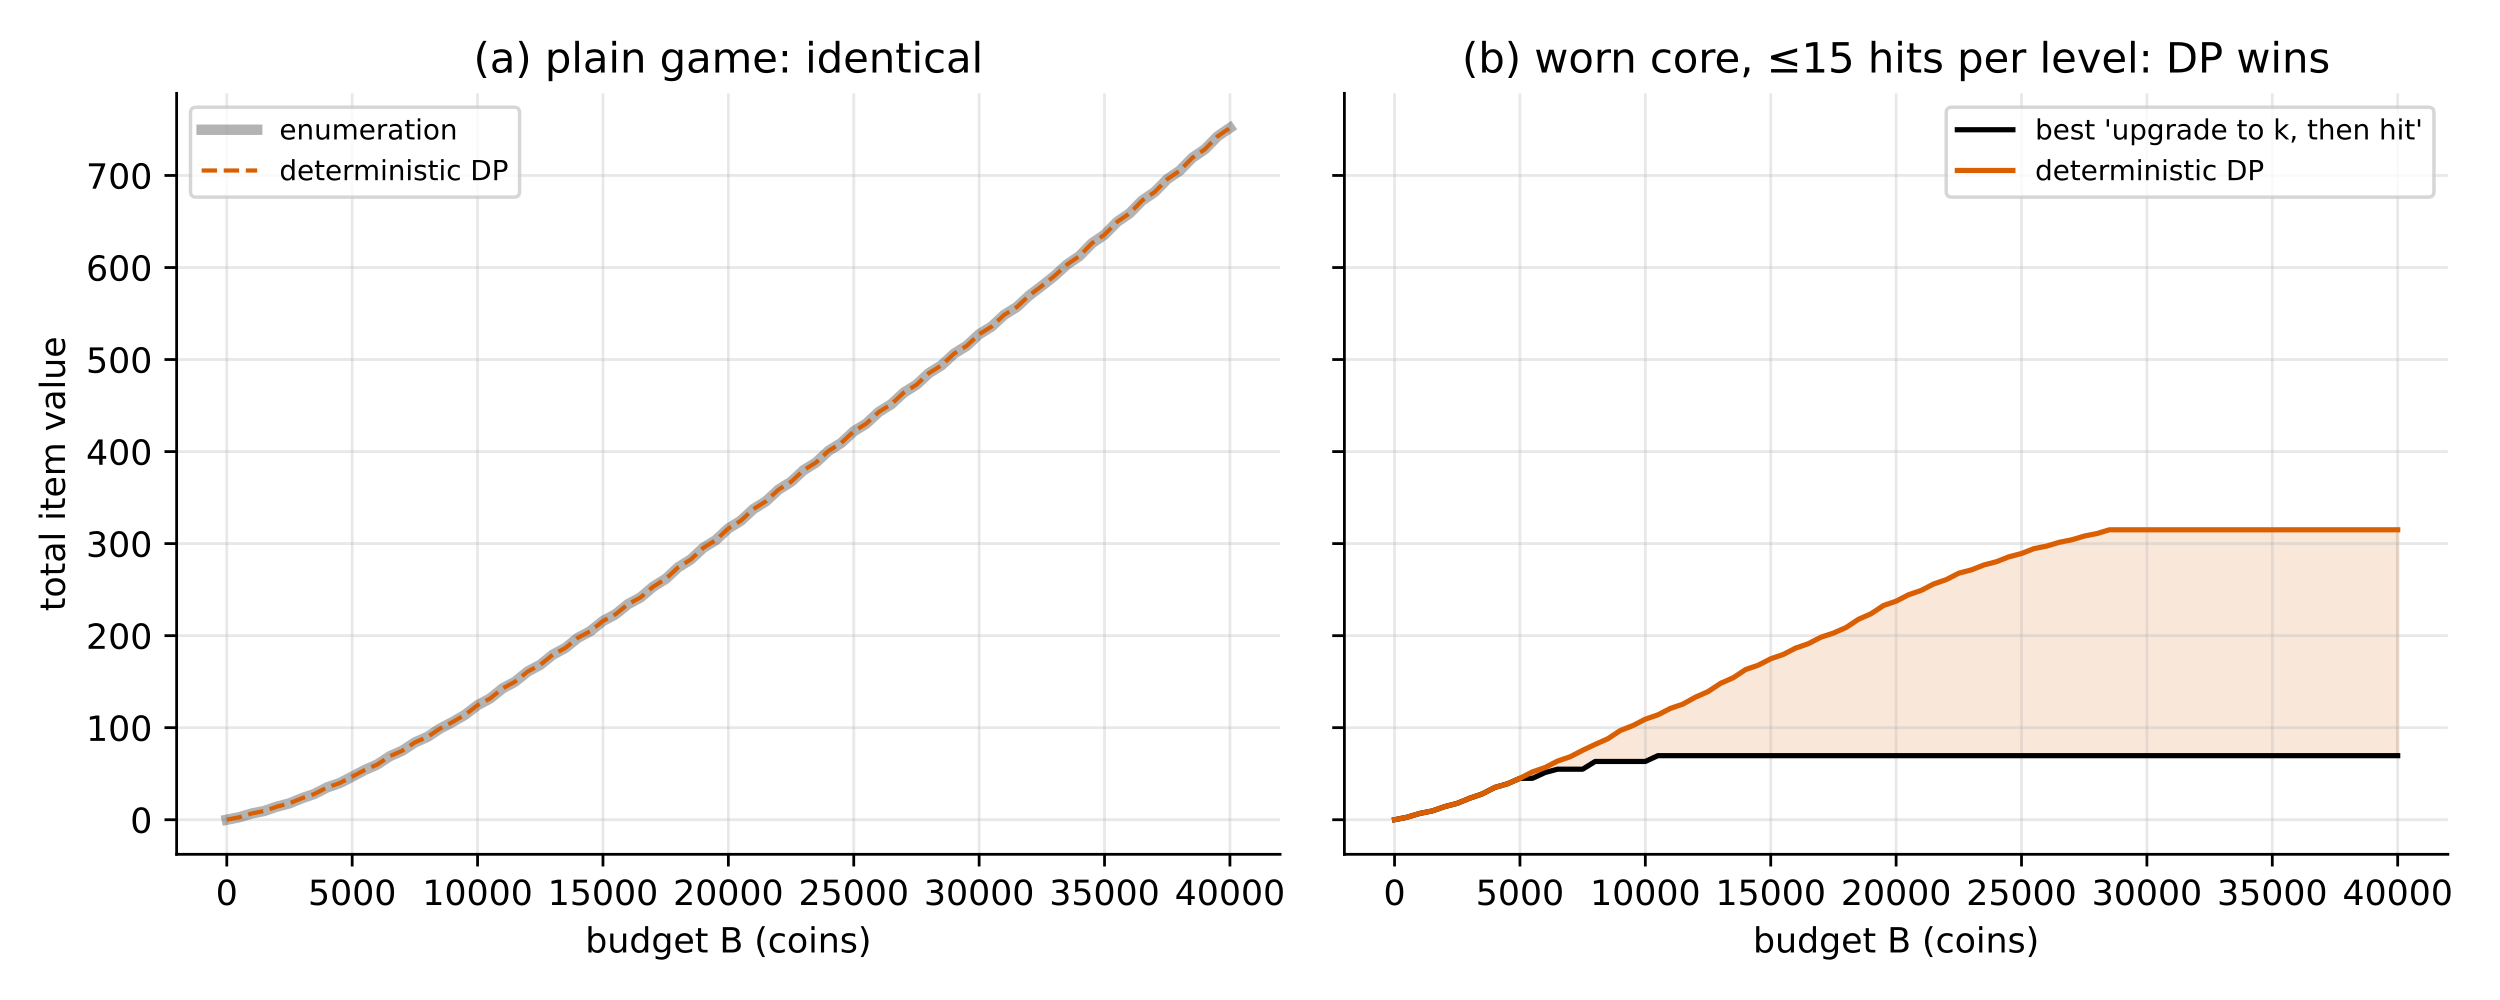
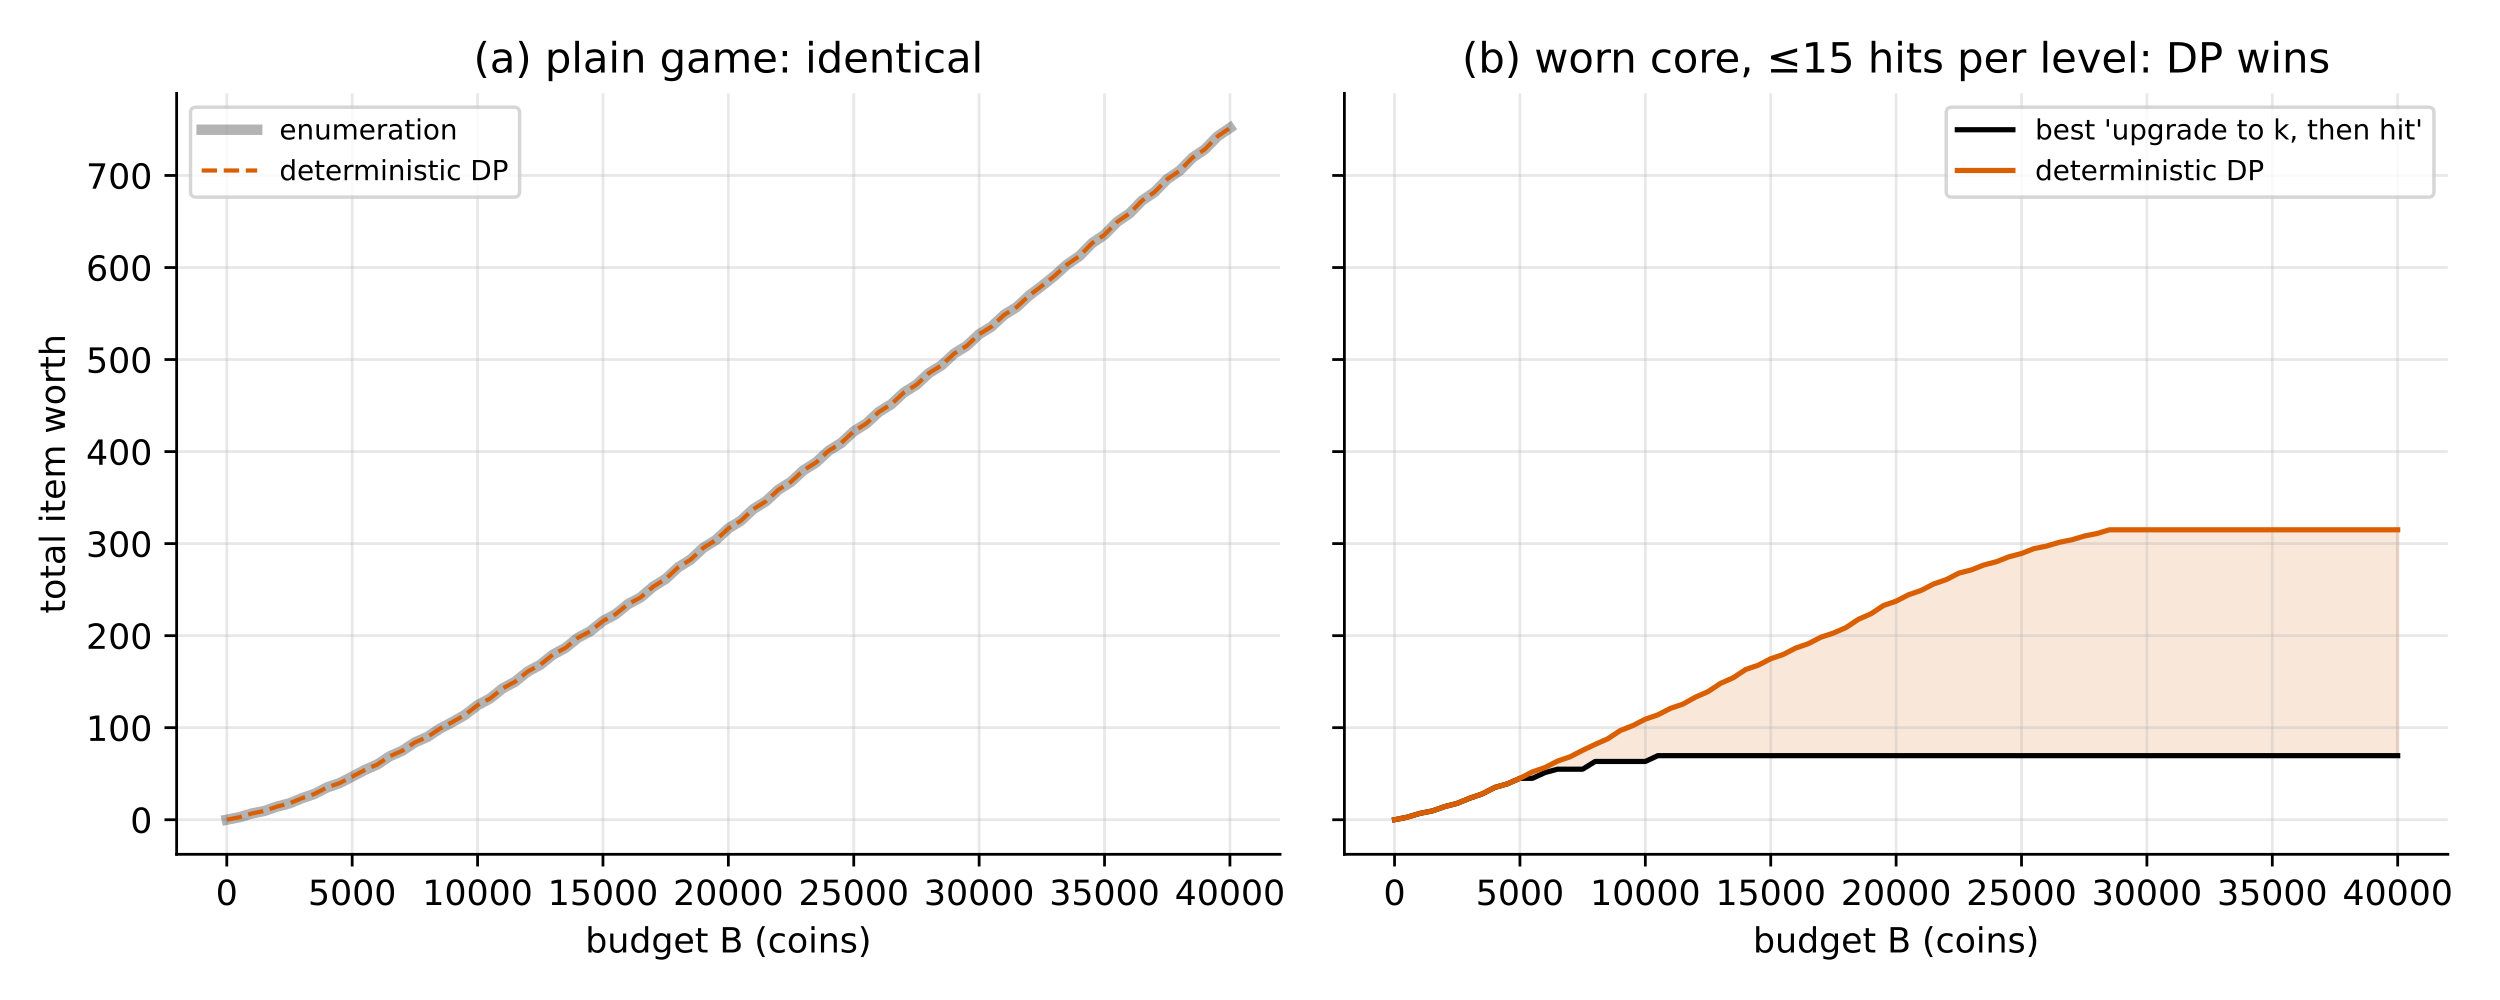
<svg xmlns="http://www.w3.org/2000/svg" xmlns:xlink="http://www.w3.org/1999/xlink" width="720pt" height="288pt" viewBox="0 0 720 288" version="1.1">
  <defs>
    <style type="text/css">*{stroke-linejoin: round; stroke-linecap: butt}</style>
  </defs>
  <g id="figure_1">
    <g id="patch_1">
      <path d="M 0 288  L 720 288  L 720 0  L 0 0  z " style="fill: #ffffff" />
    </g>
    <g id="axes_1">
      <g id="patch_2">
        <path d="M 50.87 246.04  L 368.664 246.04  L 368.664 26.88  L 50.87 26.88  z " style="fill: #ffffff" />
      </g>
      <g id="matplotlib.axis_1">
        <g id="xtick_1">
          <g id="line2d_1">
            <path d="M 65.315 246.04  L 65.315 26.88  " clip-path="url(#p3c936211a8)" style="fill: none; stroke: #b0b0b0; stroke-opacity: 0.3; stroke-width: 0.8; stroke-linecap: square" />
          </g>
          <g id="line2d_2">
            <defs>
              <path id="m22bb2183bb" d="M 0 0  L 0 3.5  " style="stroke: #000000; stroke-width: 0.8" />
            </defs>
            <g>
              <use xlink:href="#m22bb2183bb" x="65.315" y="246.04" style="stroke: #000000; stroke-width: 0.8" />
            </g>
          </g>
          <g id="text_1">
            <text style="font-size: 10px; font-family: 'DejaVu Sans', 'Bitstream Vera Sans', 'Computer Modern Sans Serif', 'Lucida Grande', 'Verdana', 'Geneva', 'Lucid', 'Arial', 'Helvetica', 'Avant Garde', sans-serif; text-anchor: middle" x="65.315" y="260.638" transform="rotate(-0 65.31518 260.6384)">0</text>
          </g>
        </g>
        <g id="xtick_2">
          <g id="line2d_3">
            <path d="M 101.428 246.04  L 101.428 26.88  " clip-path="url(#p3c936211a8)" style="fill: none; stroke: #b0b0b0; stroke-opacity: 0.3; stroke-width: 0.8; stroke-linecap: square" />
          </g>
          <g id="line2d_4">
            <g>
              <use xlink:href="#m22bb2183bb" x="101.428" y="246.04" style="stroke: #000000; stroke-width: 0.8" />
            </g>
          </g>
          <g id="text_2">
            <text style="font-size: 10px; font-family: 'DejaVu Sans', 'Bitstream Vera Sans', 'Computer Modern Sans Serif', 'Lucida Grande', 'Verdana', 'Geneva', 'Lucid', 'Arial', 'Helvetica', 'Avant Garde', sans-serif; text-anchor: middle" x="101.428" y="260.638" transform="rotate(-0 101.4281 260.6384)">5000</text>
          </g>
        </g>
        <g id="xtick_3">
          <g id="line2d_5">
            <path d="M 137.541 246.04  L 137.541 26.88  " clip-path="url(#p3c936211a8)" style="fill: none; stroke: #b0b0b0; stroke-opacity: 0.3; stroke-width: 0.8; stroke-linecap: square" />
          </g>
          <g id="line2d_6">
            <g>
              <use xlink:href="#m22bb2183bb" x="137.541" y="246.04" style="stroke: #000000; stroke-width: 0.8" />
            </g>
          </g>
          <g id="text_3">
            <text style="font-size: 10px; font-family: 'DejaVu Sans', 'Bitstream Vera Sans', 'Computer Modern Sans Serif', 'Lucida Grande', 'Verdana', 'Geneva', 'Lucid', 'Arial', 'Helvetica', 'Avant Garde', sans-serif; text-anchor: middle" x="137.541" y="260.638" transform="rotate(-0 137.5411 260.6384)">10000</text>
          </g>
        </g>
        <g id="xtick_4">
          <g id="line2d_7">
            <path d="M 173.654 246.04  L 173.654 26.88  " clip-path="url(#p3c936211a8)" style="fill: none; stroke: #b0b0b0; stroke-opacity: 0.3; stroke-width: 0.8; stroke-linecap: square" />
          </g>
          <g id="line2d_8">
            <g>
              <use xlink:href="#m22bb2183bb" x="173.654" y="246.04" style="stroke: #000000; stroke-width: 0.8" />
            </g>
          </g>
          <g id="text_4">
            <text style="font-size: 10px; font-family: 'DejaVu Sans', 'Bitstream Vera Sans', 'Computer Modern Sans Serif', 'Lucida Grande', 'Verdana', 'Geneva', 'Lucid', 'Arial', 'Helvetica', 'Avant Garde', sans-serif; text-anchor: middle" x="173.654" y="260.638" transform="rotate(-0 173.654 260.6384)">15000</text>
          </g>
        </g>
        <g id="xtick_5">
          <g id="line2d_9">
            <path d="M 209.767 246.04  L 209.767 26.88  " clip-path="url(#p3c936211a8)" style="fill: none; stroke: #b0b0b0; stroke-opacity: 0.3; stroke-width: 0.8; stroke-linecap: square" />
          </g>
          <g id="line2d_10">
            <g>
              <use xlink:href="#m22bb2183bb" x="209.767" y="246.04" style="stroke: #000000; stroke-width: 0.8" />
            </g>
          </g>
          <g id="text_5">
            <text style="font-size: 10px; font-family: 'DejaVu Sans', 'Bitstream Vera Sans', 'Computer Modern Sans Serif', 'Lucida Grande', 'Verdana', 'Geneva', 'Lucid', 'Arial', 'Helvetica', 'Avant Garde', sans-serif; text-anchor: middle" x="209.767" y="260.638" transform="rotate(-0 209.767 260.6384)">20000</text>
          </g>
        </g>
        <g id="xtick_6">
          <g id="line2d_11">
            <path d="M 245.88 246.04  L 245.88 26.88  " clip-path="url(#p3c936211a8)" style="fill: none; stroke: #b0b0b0; stroke-opacity: 0.3; stroke-width: 0.8; stroke-linecap: square" />
          </g>
          <g id="line2d_12">
            <g>
              <use xlink:href="#m22bb2183bb" x="245.88" y="246.04" style="stroke: #000000; stroke-width: 0.8" />
            </g>
          </g>
          <g id="text_6">
            <text style="font-size: 10px; font-family: 'DejaVu Sans', 'Bitstream Vera Sans', 'Computer Modern Sans Serif', 'Lucida Grande', 'Verdana', 'Geneva', 'Lucid', 'Arial', 'Helvetica', 'Avant Garde', sans-serif; text-anchor: middle" x="245.88" y="260.638" transform="rotate(-0 245.8799 260.6384)">25000</text>
          </g>
        </g>
        <g id="xtick_7">
          <g id="line2d_13">
            <path d="M 281.993 246.04  L 281.993 26.88  " clip-path="url(#p3c936211a8)" style="fill: none; stroke: #b0b0b0; stroke-opacity: 0.3; stroke-width: 0.8; stroke-linecap: square" />
          </g>
          <g id="line2d_14">
            <g>
              <use xlink:href="#m22bb2183bb" x="281.993" y="246.04" style="stroke: #000000; stroke-width: 0.8" />
            </g>
          </g>
          <g id="text_7">
            <text style="font-size: 10px; font-family: 'DejaVu Sans', 'Bitstream Vera Sans', 'Computer Modern Sans Serif', 'Lucida Grande', 'Verdana', 'Geneva', 'Lucid', 'Arial', 'Helvetica', 'Avant Garde', sans-serif; text-anchor: middle" x="281.993" y="260.638" transform="rotate(-0 281.9929 260.6384)">30000</text>
          </g>
        </g>
        <g id="xtick_8">
          <g id="line2d_15">
            <path d="M 318.106 246.04  L 318.106 26.88  " clip-path="url(#p3c936211a8)" style="fill: none; stroke: #b0b0b0; stroke-opacity: 0.3; stroke-width: 0.8; stroke-linecap: square" />
          </g>
          <g id="line2d_16">
            <g>
              <use xlink:href="#m22bb2183bb" x="318.106" y="246.04" style="stroke: #000000; stroke-width: 0.8" />
            </g>
          </g>
          <g id="text_8">
            <text style="font-size: 10px; font-family: 'DejaVu Sans', 'Bitstream Vera Sans', 'Computer Modern Sans Serif', 'Lucida Grande', 'Verdana', 'Geneva', 'Lucid', 'Arial', 'Helvetica', 'Avant Garde', sans-serif; text-anchor: middle" x="318.106" y="260.638" transform="rotate(-0 318.1058 260.6384)">35000</text>
          </g>
        </g>
        <g id="xtick_9">
          <g id="line2d_17">
            <path d="M 354.219 246.04  L 354.219 26.88  " clip-path="url(#p3c936211a8)" style="fill: none; stroke: #b0b0b0; stroke-opacity: 0.3; stroke-width: 0.8; stroke-linecap: square" />
          </g>
          <g id="line2d_18">
            <g>
              <use xlink:href="#m22bb2183bb" x="354.219" y="246.04" style="stroke: #000000; stroke-width: 0.8" />
            </g>
          </g>
          <g id="text_9">
            <text style="font-size: 10px; font-family: 'DejaVu Sans', 'Bitstream Vera Sans', 'Computer Modern Sans Serif', 'Lucida Grande', 'Verdana', 'Geneva', 'Lucid', 'Arial', 'Helvetica', 'Avant Garde', sans-serif; text-anchor: middle" x="354.219" y="260.638" transform="rotate(-0 354.2187 260.6384)">40000</text>
          </g>
        </g>
        <g id="text_10">
          <text style="font-size: 10px; font-family: 'DejaVu Sans', 'Bitstream Vera Sans', 'Computer Modern Sans Serif', 'Lucida Grande', 'Verdana', 'Geneva', 'Lucid', 'Arial', 'Helvetica', 'Avant Garde', sans-serif; text-anchor: middle" x="209.767" y="274.317" transform="rotate(-0 209.767 274.3166)">budget B (coins)</text>
        </g>
      </g>
      <g id="matplotlib.axis_2">
        <g id="ytick_1">
          <g id="line2d_19">
            <path d="M 50.87 236.078  L 368.664 236.078  " clip-path="url(#p3c936211a8)" style="fill: none; stroke: #b0b0b0; stroke-opacity: 0.3; stroke-width: 0.8; stroke-linecap: square" />
          </g>
          <g id="line2d_20">
            <defs>
              <path id="mfea7e86c37" d="M 0 0  L -3.5 0  " style="stroke: #000000; stroke-width: 0.8" />
            </defs>
            <g>
              <use xlink:href="#mfea7e86c37" x="50.87" y="236.078" style="stroke: #000000; stroke-width: 0.8" />
            </g>
          </g>
          <g id="text_11">
            <text style="font-size: 10px; font-family: 'DejaVu Sans', 'Bitstream Vera Sans', 'Computer Modern Sans Serif', 'Lucida Grande', 'Verdana', 'Geneva', 'Lucid', 'Arial', 'Helvetica', 'Avant Garde', sans-serif; text-anchor: end" x="43.87" y="239.877" transform="rotate(-0 43.87 239.8774)">0</text>
          </g>
        </g>
        <g id="ytick_2">
          <g id="line2d_21">
            <path d="M 50.87 209.573  L 368.664 209.573  " clip-path="url(#p3c936211a8)" style="fill: none; stroke: #b0b0b0; stroke-opacity: 0.3; stroke-width: 0.8; stroke-linecap: square" />
          </g>
          <g id="line2d_22">
            <g>
              <use xlink:href="#mfea7e86c37" x="50.87" y="209.573" style="stroke: #000000; stroke-width: 0.8" />
            </g>
          </g>
          <g id="text_12">
            <text style="font-size: 10px; font-family: 'DejaVu Sans', 'Bitstream Vera Sans', 'Computer Modern Sans Serif', 'Lucida Grande', 'Verdana', 'Geneva', 'Lucid', 'Arial', 'Helvetica', 'Avant Garde', sans-serif; text-anchor: end" x="43.87" y="213.372" transform="rotate(-0 43.87 213.3719)">100</text>
          </g>
        </g>
        <g id="ytick_3">
          <g id="line2d_23">
            <path d="M 50.87 183.067  L 368.664 183.067  " clip-path="url(#p3c936211a8)" style="fill: none; stroke: #b0b0b0; stroke-opacity: 0.3; stroke-width: 0.8; stroke-linecap: square" />
          </g>
          <g id="line2d_24">
            <g>
              <use xlink:href="#mfea7e86c37" x="50.87" y="183.067" style="stroke: #000000; stroke-width: 0.8" />
            </g>
          </g>
          <g id="text_13">
            <text style="font-size: 10px; font-family: 'DejaVu Sans', 'Bitstream Vera Sans', 'Computer Modern Sans Serif', 'Lucida Grande', 'Verdana', 'Geneva', 'Lucid', 'Arial', 'Helvetica', 'Avant Garde', sans-serif; text-anchor: end" x="43.87" y="186.866" transform="rotate(-0 43.87 186.8664)">200</text>
          </g>
        </g>
        <g id="ytick_4">
          <g id="line2d_25">
            <path d="M 50.87 156.562  L 368.664 156.562  " clip-path="url(#p3c936211a8)" style="fill: none; stroke: #b0b0b0; stroke-opacity: 0.3; stroke-width: 0.8; stroke-linecap: square" />
          </g>
          <g id="line2d_26">
            <g>
              <use xlink:href="#mfea7e86c37" x="50.87" y="156.562" style="stroke: #000000; stroke-width: 0.8" />
            </g>
          </g>
          <g id="text_14">
            <text style="font-size: 10px; font-family: 'DejaVu Sans', 'Bitstream Vera Sans', 'Computer Modern Sans Serif', 'Lucida Grande', 'Verdana', 'Geneva', 'Lucid', 'Arial', 'Helvetica', 'Avant Garde', sans-serif; text-anchor: end" x="43.87" y="160.361" transform="rotate(-0 43.87 160.361)">300</text>
          </g>
        </g>
        <g id="ytick_5">
          <g id="line2d_27">
            <path d="M 50.87 130.056  L 368.664 130.056  " clip-path="url(#p3c936211a8)" style="fill: none; stroke: #b0b0b0; stroke-opacity: 0.3; stroke-width: 0.8; stroke-linecap: square" />
          </g>
          <g id="line2d_28">
            <g>
              <use xlink:href="#mfea7e86c37" x="50.87" y="130.056" style="stroke: #000000; stroke-width: 0.8" />
            </g>
          </g>
          <g id="text_15">
            <text style="font-size: 10px; font-family: 'DejaVu Sans', 'Bitstream Vera Sans', 'Computer Modern Sans Serif', 'Lucida Grande', 'Verdana', 'Geneva', 'Lucid', 'Arial', 'Helvetica', 'Avant Garde', sans-serif; text-anchor: end" x="43.87" y="133.855" transform="rotate(-0 43.87 133.8555)">400</text>
          </g>
        </g>
        <g id="ytick_6">
          <g id="line2d_29">
            <path d="M 50.87 103.551  L 368.664 103.551  " clip-path="url(#p3c936211a8)" style="fill: none; stroke: #b0b0b0; stroke-opacity: 0.3; stroke-width: 0.8; stroke-linecap: square" />
          </g>
          <g id="line2d_30">
            <g>
              <use xlink:href="#mfea7e86c37" x="50.87" y="103.551" style="stroke: #000000; stroke-width: 0.8" />
            </g>
          </g>
          <g id="text_16">
            <text style="font-size: 10px; font-family: 'DejaVu Sans', 'Bitstream Vera Sans', 'Computer Modern Sans Serif', 'Lucida Grande', 'Verdana', 'Geneva', 'Lucid', 'Arial', 'Helvetica', 'Avant Garde', sans-serif; text-anchor: end" x="43.87" y="107.35" transform="rotate(-0 43.87 107.35)">500</text>
          </g>
        </g>
        <g id="ytick_7">
          <g id="line2d_31">
            <path d="M 50.87 77.045  L 368.664 77.045  " clip-path="url(#p3c936211a8)" style="fill: none; stroke: #b0b0b0; stroke-opacity: 0.3; stroke-width: 0.8; stroke-linecap: square" />
          </g>
          <g id="line2d_32">
            <g>
              <use xlink:href="#mfea7e86c37" x="50.87" y="77.045" style="stroke: #000000; stroke-width: 0.8" />
            </g>
          </g>
          <g id="text_17">
            <text style="font-size: 10px; font-family: 'DejaVu Sans', 'Bitstream Vera Sans', 'Computer Modern Sans Serif', 'Lucida Grande', 'Verdana', 'Geneva', 'Lucid', 'Arial', 'Helvetica', 'Avant Garde', sans-serif; text-anchor: end" x="43.87" y="80.845" transform="rotate(-0 43.87 80.84454)">600</text>
          </g>
        </g>
        <g id="ytick_8">
          <g id="line2d_33">
            <path d="M 50.87 50.54  L 368.664 50.54  " clip-path="url(#p3c936211a8)" style="fill: none; stroke: #b0b0b0; stroke-opacity: 0.3; stroke-width: 0.8; stroke-linecap: square" />
          </g>
          <g id="line2d_34">
            <g>
              <use xlink:href="#mfea7e86c37" x="50.87" y="50.54" style="stroke: #000000; stroke-width: 0.8" />
            </g>
          </g>
          <g id="text_18">
            <text style="font-size: 10px; font-family: 'DejaVu Sans', 'Bitstream Vera Sans', 'Computer Modern Sans Serif', 'Lucida Grande', 'Verdana', 'Geneva', 'Lucid', 'Arial', 'Helvetica', 'Avant Garde', sans-serif; text-anchor: end" x="43.87" y="54.339" transform="rotate(-0 43.87 54.33907)">700</text>
          </g>
        </g>
        <g id="text_19">
-           <text style="font-size: 10px; font-family: 'DejaVu Sans', 'Bitstream Vera Sans', 'Computer Modern Sans Serif', 'Lucida Grande', 'Verdana', 'Geneva', 'Lucid', 'Arial', 'Helvetica', 'Avant Garde', sans-serif; text-anchor: middle" x="18.703" y="136.46" transform="rotate(-90 18.70281 136.46)">total item value</text>
+           <text style="font-size: 10px; font-family: 'DejaVu Sans', 'Bitstream Vera Sans', 'Computer Modern Sans Serif', 'Lucida Grande', 'Verdana', 'Geneva', 'Lucid', 'Arial', 'Helvetica', 'Avant Garde', sans-serif; text-anchor: middle" x="18.703" y="136.46" transform="rotate(-90 18.70281 136.46)">total item worth</text>
        </g>
      </g>
      <g id="line2d_35">
        <path d="M 65.315 236.078  L 68.926 235.357  L 72.538 234.276  L 76.149 233.555  L 79.76 232.304  L 83.372 231.36  L 86.983 229.876  L 90.594 228.635  L 94.206 226.775  L 97.817 225.534  L 101.428 223.674  L 105.039 221.765  L 108.651 220.175  L 112.262 217.789  L 115.873 216.199  L 119.485 213.814  L 123.096 212.223  L 126.707 209.838  L 130.318 207.945  L 133.93 205.862  L 137.541 203.095  L 141.152 201.155  L 144.764 198.244  L 148.375 196.304  L 151.986 193.394  L 155.598 191.454  L 159.209 188.543  L 162.82 186.603  L 166.431 183.693  L 170.043 181.753  L 173.654 178.842  L 177.265 176.902  L 180.877 173.992  L 184.488 172.052  L 188.099 168.966  L 191.71 166.729  L 195.322 163.374  L 198.933 161.137  L 202.544 157.781  L 206.156 155.544  L 209.767 152.188  L 213.378 149.951  L 216.99 146.596  L 220.601 144.359  L 224.212 141.003  L 227.823 138.766  L 231.435 135.41  L 235.046 133.173  L 238.657 129.818  L 242.269 127.581  L 245.88 124.225  L 249.491 121.988  L 253.102 118.632  L 256.714 116.395  L 260.325 113.04  L 263.936 110.803  L 267.548 107.447  L 271.159 105.21  L 274.77 101.854  L 278.382 99.617  L 281.993 96.262  L 285.604 94.025  L 289.215 90.669  L 292.827 88.432  L 296.438 85.076  L 300.049 82.346  L 303.661 79.484  L 307.272 76.197  L 310.883 73.737  L 314.495 70.048  L 318.106 67.588  L 321.717 63.899  L 325.328 61.439  L 328.94 57.749  L 332.551 55.29  L 336.162 51.6  L 339.774 49.14  L 343.385 45.451  L 346.996 42.991  L 350.607 39.302  L 354.219 36.842  " clip-path="url(#p3c936211a8)" style="fill: none; stroke: #000000; stroke-opacity: 0.3; stroke-width: 3; stroke-linecap: square" />
      </g>
      <g id="line2d_36">
        <path d="M 65.315 236.078  L 68.926 235.357  L 72.538 234.276  L 76.149 233.555  L 79.76 232.304  L 83.372 231.36  L 86.983 229.876  L 90.594 228.635  L 94.206 226.775  L 97.817 225.534  L 101.428 223.674  L 105.039 221.765  L 108.651 220.175  L 112.262 217.789  L 115.873 216.199  L 119.485 213.814  L 123.096 212.223  L 126.707 209.838  L 130.318 207.945  L 133.93 205.862  L 137.541 203.095  L 141.152 201.155  L 144.764 198.244  L 148.375 196.304  L 151.986 193.394  L 155.598 191.454  L 159.209 188.543  L 162.82 186.603  L 166.431 183.693  L 170.043 181.753  L 173.654 178.842  L 177.265 176.902  L 180.877 173.992  L 184.488 172.052  L 188.099 168.966  L 191.71 166.729  L 195.322 163.374  L 198.933 161.137  L 202.544 157.781  L 206.156 155.544  L 209.767 152.188  L 213.378 149.951  L 216.99 146.596  L 220.601 144.359  L 224.212 141.003  L 227.823 138.766  L 231.435 135.41  L 235.046 133.173  L 238.657 129.818  L 242.269 127.581  L 245.88 124.225  L 249.491 121.988  L 253.102 118.632  L 256.714 116.395  L 260.325 113.04  L 263.936 110.803  L 267.548 107.447  L 271.159 105.21  L 274.77 101.854  L 278.382 99.617  L 281.993 96.262  L 285.604 94.025  L 289.215 90.669  L 292.827 88.432  L 296.438 85.076  L 300.049 82.346  L 303.661 79.484  L 307.272 76.197  L 310.883 73.737  L 314.495 70.048  L 318.106 67.588  L 321.717 63.899  L 325.328 61.439  L 328.94 57.749  L 332.551 55.29  L 336.162 51.6  L 339.774 49.14  L 343.385 45.451  L 346.996 42.991  L 350.607 39.302  L 354.219 36.842  " clip-path="url(#p3c936211a8)" style="fill: none; stroke-dasharray: 4.44,1.92; stroke-dashoffset: 0; stroke: #d95f02; stroke-width: 1.2" />
      </g>
      <g id="patch_3">
        <path d="M 50.87 246.04  L 50.87 26.88  " style="fill: none; stroke: #000000; stroke-width: 0.8; stroke-linejoin: miter; stroke-linecap: square" />
      </g>
      <g id="patch_4">
        <path d="M 50.87 246.04  L 368.664 246.04  " style="fill: none; stroke: #000000; stroke-width: 0.8; stroke-linejoin: miter; stroke-linecap: square" />
      </g>
      <g id="text_20">
        <text style="font-size: 12px; font-family: 'DejaVu Sans', 'Bitstream Vera Sans', 'Computer Modern Sans Serif', 'Lucida Grande', 'Verdana', 'Geneva', 'Lucid', 'Arial', 'Helvetica', 'Avant Garde', sans-serif; text-anchor: middle" x="209.767" y="20.88" transform="rotate(-0 209.767 20.88)">(a) plain game: identical</text>
      </g>
      <g id="legend_1">
        <g id="patch_5">
          <path d="M 56.47 56.765  L 148.037 56.765  Q 149.637 56.765 149.637 55.165  L 149.637 32.48  Q 149.637 30.88 148.037 30.88  L 56.47 30.88  Q 54.87 30.88 54.87 32.48  L 54.87 55.165  Q 54.87 56.765 56.47 56.765  z " style="fill: #ffffff; opacity: 0.8; stroke: #cccccc; stroke-linejoin: miter" />
        </g>
        <g id="line2d_37">
          <path d="M 58.07 37.359  L 66.07 37.359  L 74.07 37.359  " style="fill: none; stroke: #000000; stroke-opacity: 0.3; stroke-width: 3; stroke-linecap: square" />
        </g>
        <g id="text_21">
          <text style="font-size: 8px; font-family: 'DejaVu Sans', 'Bitstream Vera Sans', 'Computer Modern Sans Serif', 'Lucida Grande', 'Verdana', 'Geneva', 'Lucid', 'Arial', 'Helvetica', 'Avant Garde', sans-serif; text-anchor: start" x="80.47" y="40.159" transform="rotate(-0 80.47 40.15875)">enumeration</text>
        </g>
        <g id="line2d_38">
          <path d="M 58.07 49.101  L 66.07 49.101  L 74.07 49.101  " style="fill: none; stroke-dasharray: 4.44,1.92; stroke-dashoffset: 0; stroke: #d95f02; stroke-width: 1.2" />
        </g>
        <g id="text_22">
          <text style="font-size: 8px; font-family: 'DejaVu Sans', 'Bitstream Vera Sans', 'Computer Modern Sans Serif', 'Lucida Grande', 'Verdana', 'Geneva', 'Lucid', 'Arial', 'Helvetica', 'Avant Garde', sans-serif; text-anchor: start" x="80.47" y="51.901" transform="rotate(-0 80.47 51.90125)">deterministic DP</text>
        </g>
      </g>
    </g>
    <g id="axes_2">
      <g id="patch_6">
        <path d="M 387.185 246.04  L 704.979 246.04  L 704.979 26.88  L 387.185 26.88  z " style="fill: #ffffff" />
      </g>
      <g id="FillBetweenPolyCollection_1">
        <defs>
          <path id="m8c195f4942" d="M 401.63 -51.922  L 401.63 -51.922  L 405.241 -52.643  L 408.853 -53.724  L 412.464 -54.445  L 416.075 -55.696  L 419.687 -56.64  L 423.298 -58.124  L 426.909 -59.365  L 430.521 -61.225  L 434.132 -62.259  L 437.743 -63.849  L 441.354 -63.849  L 444.966 -65.503  L 448.577 -66.473  L 452.188 -66.473  L 455.8 -66.473  L 459.411 -68.7  L 463.022 -68.7  L 466.633 -68.7  L 470.245 -68.7  L 473.856 -68.7  L 477.467 -70.37  L 481.079 -70.37  L 484.69 -70.37  L 488.301 -70.37  L 491.913 -70.37  L 495.524 -70.37  L 499.135 -70.37  L 502.746 -70.37  L 506.358 -70.37  L 509.969 -70.37  L 513.58 -70.37  L 517.192 -70.37  L 520.803 -70.37  L 524.414 -70.37  L 528.025 -70.37  L 531.637 -70.37  L 535.248 -70.37  L 538.859 -70.37  L 542.471 -70.37  L 546.082 -70.37  L 549.693 -70.37  L 553.305 -70.37  L 556.916 -70.37  L 560.527 -70.37  L 564.138 -70.37  L 567.75 -70.37  L 571.361 -70.37  L 574.972 -70.37  L 578.584 -70.37  L 582.195 -70.37  L 585.806 -70.37  L 589.417 -70.37  L 593.029 -70.37  L 596.64 -70.37  L 600.251 -70.37  L 603.863 -70.37  L 607.474 -70.37  L 611.085 -70.37  L 614.697 -70.37  L 618.308 -70.37  L 621.919 -70.37  L 625.53 -70.37  L 629.142 -70.37  L 632.753 -70.37  L 636.364 -70.37  L 639.976 -70.37  L 643.587 -70.37  L 647.198 -70.37  L 650.81 -70.37  L 654.421 -70.37  L 658.032 -70.37  L 661.643 -70.37  L 665.255 -70.37  L 668.866 -70.37  L 672.477 -70.37  L 676.089 -70.37  L 679.7 -70.37  L 683.311 -70.37  L 686.922 -70.37  L 690.534 -70.37  L 690.534 -135.414  L 690.534 -135.414  L 686.922 -135.414  L 683.311 -135.414  L 679.7 -135.414  L 676.089 -135.414  L 672.477 -135.414  L 668.866 -135.414  L 665.255 -135.414  L 661.643 -135.414  L 658.032 -135.414  L 654.421 -135.414  L 650.81 -135.414  L 647.198 -135.414  L 643.587 -135.414  L 639.976 -135.414  L 636.364 -135.414  L 632.753 -135.414  L 629.142 -135.414  L 625.53 -135.414  L 621.919 -135.414  L 618.308 -135.414  L 614.697 -135.414  L 611.085 -135.414  L 607.474 -135.414  L 603.863 -134.333  L 600.251 -133.612  L 596.64 -132.53  L 593.029 -131.809  L 589.417 -130.728  L 585.806 -130.007  L 582.195 -128.592  L 578.584 -127.648  L 574.972 -126.233  L 571.361 -125.289  L 567.75 -123.874  L 564.138 -122.93  L 560.527 -121.069  L 556.916 -119.829  L 553.305 -117.968  L 549.693 -116.728  L 546.082 -114.867  L 542.471 -113.627  L 538.859 -111.241  L 535.248 -109.651  L 531.637 -107.265  L 528.025 -105.675  L 524.414 -104.482  L 520.803 -102.621  L 517.192 -101.381  L 513.58 -99.52  L 509.969 -98.28  L 506.358 -96.419  L 502.746 -95.179  L 499.135 -92.793  L 495.524 -91.203  L 491.913 -88.817  L 488.301 -87.227  L 484.69 -85.223  L 481.079 -83.983  L 477.467 -82.122  L 473.856 -80.882  L 470.245 -79.021  L 466.633 -77.606  L 463.022 -75.22  L 459.411 -73.63  L 455.8 -71.912  L 452.188 -70.052  L 448.577 -68.811  L 444.966 -66.95  L 441.354 -65.71  L 437.743 -63.849  L 434.132 -62.259  L 430.521 -61.225  L 426.909 -59.365  L 423.298 -58.124  L 419.687 -56.64  L 416.075 -55.696  L 412.464 -54.445  L 408.853 -53.724  L 405.241 -52.643  L 401.63 -51.922  z " style="stroke: #d95f02; stroke-opacity: 0.15" />
        </defs>
        <g clip-path="url(#pdf73b2e2f0)">
          <use xlink:href="#m8c195f4942" x="0" y="288" style="fill: #d95f02; fill-opacity: 0.15; stroke: #d95f02; stroke-opacity: 0.15" />
        </g>
      </g>
      <g id="matplotlib.axis_3">
        <g id="xtick_10">
          <g id="line2d_39">
            <path d="M 401.63 246.04  L 401.63 26.88  " clip-path="url(#pdf73b2e2f0)" style="fill: none; stroke: #b0b0b0; stroke-opacity: 0.3; stroke-width: 0.8; stroke-linecap: square" />
          </g>
          <g id="line2d_40">
            <g>
              <use xlink:href="#m22bb2183bb" x="401.63" y="246.04" style="stroke: #000000; stroke-width: 0.8" />
            </g>
          </g>
          <g id="text_23">
            <text style="font-size: 10px; font-family: 'DejaVu Sans', 'Bitstream Vera Sans', 'Computer Modern Sans Serif', 'Lucida Grande', 'Verdana', 'Geneva', 'Lucid', 'Arial', 'Helvetica', 'Avant Garde', sans-serif; text-anchor: middle" x="401.63" y="260.638" transform="rotate(-0 401.6302 260.6384)">0</text>
          </g>
        </g>
        <g id="xtick_11">
          <g id="line2d_41">
            <path d="M 437.743 246.04  L 437.743 26.88  " clip-path="url(#pdf73b2e2f0)" style="fill: none; stroke: #b0b0b0; stroke-opacity: 0.3; stroke-width: 0.8; stroke-linecap: square" />
          </g>
          <g id="line2d_42">
            <g>
              <use xlink:href="#m22bb2183bb" x="437.743" y="246.04" style="stroke: #000000; stroke-width: 0.8" />
            </g>
          </g>
          <g id="text_24">
            <text style="font-size: 10px; font-family: 'DejaVu Sans', 'Bitstream Vera Sans', 'Computer Modern Sans Serif', 'Lucida Grande', 'Verdana', 'Geneva', 'Lucid', 'Arial', 'Helvetica', 'Avant Garde', sans-serif; text-anchor: middle" x="437.743" y="260.638" transform="rotate(-0 437.7431 260.6384)">5000</text>
          </g>
        </g>
        <g id="xtick_12">
          <g id="line2d_43">
            <path d="M 473.856 246.04  L 473.856 26.88  " clip-path="url(#pdf73b2e2f0)" style="fill: none; stroke: #b0b0b0; stroke-opacity: 0.3; stroke-width: 0.8; stroke-linecap: square" />
          </g>
          <g id="line2d_44">
            <g>
              <use xlink:href="#m22bb2183bb" x="473.856" y="246.04" style="stroke: #000000; stroke-width: 0.8" />
            </g>
          </g>
          <g id="text_25">
            <text style="font-size: 10px; font-family: 'DejaVu Sans', 'Bitstream Vera Sans', 'Computer Modern Sans Serif', 'Lucida Grande', 'Verdana', 'Geneva', 'Lucid', 'Arial', 'Helvetica', 'Avant Garde', sans-serif; text-anchor: middle" x="473.856" y="260.638" transform="rotate(-0 473.8561 260.6384)">10000</text>
          </g>
        </g>
        <g id="xtick_13">
          <g id="line2d_45">
            <path d="M 509.969 246.04  L 509.969 26.88  " clip-path="url(#pdf73b2e2f0)" style="fill: none; stroke: #b0b0b0; stroke-opacity: 0.3; stroke-width: 0.8; stroke-linecap: square" />
          </g>
          <g id="line2d_46">
            <g>
              <use xlink:href="#m22bb2183bb" x="509.969" y="246.04" style="stroke: #000000; stroke-width: 0.8" />
            </g>
          </g>
          <g id="text_26">
            <text style="font-size: 10px; font-family: 'DejaVu Sans', 'Bitstream Vera Sans', 'Computer Modern Sans Serif', 'Lucida Grande', 'Verdana', 'Geneva', 'Lucid', 'Arial', 'Helvetica', 'Avant Garde', sans-serif; text-anchor: middle" x="509.969" y="260.638" transform="rotate(-0 509.969 260.6384)">15000</text>
          </g>
        </g>
        <g id="xtick_14">
          <g id="line2d_47">
            <path d="M 546.082 246.04  L 546.082 26.88  " clip-path="url(#pdf73b2e2f0)" style="fill: none; stroke: #b0b0b0; stroke-opacity: 0.3; stroke-width: 0.8; stroke-linecap: square" />
          </g>
          <g id="line2d_48">
            <g>
              <use xlink:href="#m22bb2183bb" x="546.082" y="246.04" style="stroke: #000000; stroke-width: 0.8" />
            </g>
          </g>
          <g id="text_27">
            <text style="font-size: 10px; font-family: 'DejaVu Sans', 'Bitstream Vera Sans', 'Computer Modern Sans Serif', 'Lucida Grande', 'Verdana', 'Geneva', 'Lucid', 'Arial', 'Helvetica', 'Avant Garde', sans-serif; text-anchor: middle" x="546.082" y="260.638" transform="rotate(-0 546.082 260.6384)">20000</text>
          </g>
        </g>
        <g id="xtick_15">
          <g id="line2d_49">
            <path d="M 582.195 246.04  L 582.195 26.88  " clip-path="url(#pdf73b2e2f0)" style="fill: none; stroke: #b0b0b0; stroke-opacity: 0.3; stroke-width: 0.8; stroke-linecap: square" />
          </g>
          <g id="line2d_50">
            <g>
              <use xlink:href="#m22bb2183bb" x="582.195" y="246.04" style="stroke: #000000; stroke-width: 0.8" />
            </g>
          </g>
          <g id="text_28">
            <text style="font-size: 10px; font-family: 'DejaVu Sans', 'Bitstream Vera Sans', 'Computer Modern Sans Serif', 'Lucida Grande', 'Verdana', 'Geneva', 'Lucid', 'Arial', 'Helvetica', 'Avant Garde', sans-serif; text-anchor: middle" x="582.195" y="260.638" transform="rotate(-0 582.1949 260.6384)">25000</text>
          </g>
        </g>
        <g id="xtick_16">
          <g id="line2d_51">
            <path d="M 618.308 246.04  L 618.308 26.88  " clip-path="url(#pdf73b2e2f0)" style="fill: none; stroke: #b0b0b0; stroke-opacity: 0.3; stroke-width: 0.8; stroke-linecap: square" />
          </g>
          <g id="line2d_52">
            <g>
              <use xlink:href="#m22bb2183bb" x="618.308" y="246.04" style="stroke: #000000; stroke-width: 0.8" />
            </g>
          </g>
          <g id="text_29">
            <text style="font-size: 10px; font-family: 'DejaVu Sans', 'Bitstream Vera Sans', 'Computer Modern Sans Serif', 'Lucida Grande', 'Verdana', 'Geneva', 'Lucid', 'Arial', 'Helvetica', 'Avant Garde', sans-serif; text-anchor: middle" x="618.308" y="260.638" transform="rotate(-0 618.3079 260.6384)">30000</text>
          </g>
        </g>
        <g id="xtick_17">
          <g id="line2d_53">
            <path d="M 654.421 246.04  L 654.421 26.88  " clip-path="url(#pdf73b2e2f0)" style="fill: none; stroke: #b0b0b0; stroke-opacity: 0.3; stroke-width: 0.8; stroke-linecap: square" />
          </g>
          <g id="line2d_54">
            <g>
              <use xlink:href="#m22bb2183bb" x="654.421" y="246.04" style="stroke: #000000; stroke-width: 0.8" />
            </g>
          </g>
          <g id="text_30">
            <text style="font-size: 10px; font-family: 'DejaVu Sans', 'Bitstream Vera Sans', 'Computer Modern Sans Serif', 'Lucida Grande', 'Verdana', 'Geneva', 'Lucid', 'Arial', 'Helvetica', 'Avant Garde', sans-serif; text-anchor: middle" x="654.421" y="260.638" transform="rotate(-0 654.4208 260.6384)">35000</text>
          </g>
        </g>
        <g id="xtick_18">
          <g id="line2d_55">
            <path d="M 690.534 246.04  L 690.534 26.88  " clip-path="url(#pdf73b2e2f0)" style="fill: none; stroke: #b0b0b0; stroke-opacity: 0.3; stroke-width: 0.8; stroke-linecap: square" />
          </g>
          <g id="line2d_56">
            <g>
              <use xlink:href="#m22bb2183bb" x="690.534" y="246.04" style="stroke: #000000; stroke-width: 0.8" />
            </g>
          </g>
          <g id="text_31">
            <text style="font-size: 10px; font-family: 'DejaVu Sans', 'Bitstream Vera Sans', 'Computer Modern Sans Serif', 'Lucida Grande', 'Verdana', 'Geneva', 'Lucid', 'Arial', 'Helvetica', 'Avant Garde', sans-serif; text-anchor: middle" x="690.534" y="260.638" transform="rotate(-0 690.5337 260.6384)">40000</text>
          </g>
        </g>
        <g id="text_32">
          <text style="font-size: 10px; font-family: 'DejaVu Sans', 'Bitstream Vera Sans', 'Computer Modern Sans Serif', 'Lucida Grande', 'Verdana', 'Geneva', 'Lucid', 'Arial', 'Helvetica', 'Avant Garde', sans-serif; text-anchor: middle" x="546.082" y="274.317" transform="rotate(-0 546.082 274.3166)">budget B (coins)</text>
        </g>
      </g>
      <g id="matplotlib.axis_4">
        <g id="ytick_9">
          <g id="line2d_57">
            <path d="M 387.185 236.078  L 704.979 236.078  " clip-path="url(#pdf73b2e2f0)" style="fill: none; stroke: #b0b0b0; stroke-opacity: 0.3; stroke-width: 0.8; stroke-linecap: square" />
          </g>
          <g id="line2d_58">
            <g>
              <use xlink:href="#mfea7e86c37" x="387.185" y="236.078" style="stroke: #000000; stroke-width: 0.8" />
            </g>
          </g>
        </g>
        <g id="ytick_10">
          <g id="line2d_59">
            <path d="M 387.185 209.573  L 704.979 209.573  " clip-path="url(#pdf73b2e2f0)" style="fill: none; stroke: #b0b0b0; stroke-opacity: 0.3; stroke-width: 0.8; stroke-linecap: square" />
          </g>
          <g id="line2d_60">
            <g>
              <use xlink:href="#mfea7e86c37" x="387.185" y="209.573" style="stroke: #000000; stroke-width: 0.8" />
            </g>
          </g>
        </g>
        <g id="ytick_11">
          <g id="line2d_61">
            <path d="M 387.185 183.067  L 704.979 183.067  " clip-path="url(#pdf73b2e2f0)" style="fill: none; stroke: #b0b0b0; stroke-opacity: 0.3; stroke-width: 0.8; stroke-linecap: square" />
          </g>
          <g id="line2d_62">
            <g>
              <use xlink:href="#mfea7e86c37" x="387.185" y="183.067" style="stroke: #000000; stroke-width: 0.8" />
            </g>
          </g>
        </g>
        <g id="ytick_12">
          <g id="line2d_63">
            <path d="M 387.185 156.562  L 704.979 156.562  " clip-path="url(#pdf73b2e2f0)" style="fill: none; stroke: #b0b0b0; stroke-opacity: 0.3; stroke-width: 0.8; stroke-linecap: square" />
          </g>
          <g id="line2d_64">
            <g>
              <use xlink:href="#mfea7e86c37" x="387.185" y="156.562" style="stroke: #000000; stroke-width: 0.8" />
            </g>
          </g>
        </g>
        <g id="ytick_13">
          <g id="line2d_65">
            <path d="M 387.185 130.056  L 704.979 130.056  " clip-path="url(#pdf73b2e2f0)" style="fill: none; stroke: #b0b0b0; stroke-opacity: 0.3; stroke-width: 0.8; stroke-linecap: square" />
          </g>
          <g id="line2d_66">
            <g>
              <use xlink:href="#mfea7e86c37" x="387.185" y="130.056" style="stroke: #000000; stroke-width: 0.8" />
            </g>
          </g>
        </g>
        <g id="ytick_14">
          <g id="line2d_67">
            <path d="M 387.185 103.551  L 704.979 103.551  " clip-path="url(#pdf73b2e2f0)" style="fill: none; stroke: #b0b0b0; stroke-opacity: 0.3; stroke-width: 0.8; stroke-linecap: square" />
          </g>
          <g id="line2d_68">
            <g>
              <use xlink:href="#mfea7e86c37" x="387.185" y="103.551" style="stroke: #000000; stroke-width: 0.8" />
            </g>
          </g>
        </g>
        <g id="ytick_15">
          <g id="line2d_69">
            <path d="M 387.185 77.045  L 704.979 77.045  " clip-path="url(#pdf73b2e2f0)" style="fill: none; stroke: #b0b0b0; stroke-opacity: 0.3; stroke-width: 0.8; stroke-linecap: square" />
          </g>
          <g id="line2d_70">
            <g>
              <use xlink:href="#mfea7e86c37" x="387.185" y="77.045" style="stroke: #000000; stroke-width: 0.8" />
            </g>
          </g>
        </g>
        <g id="ytick_16">
          <g id="line2d_71">
            <path d="M 387.185 50.54  L 704.979 50.54  " clip-path="url(#pdf73b2e2f0)" style="fill: none; stroke: #b0b0b0; stroke-opacity: 0.3; stroke-width: 0.8; stroke-linecap: square" />
          </g>
          <g id="line2d_72">
            <g>
              <use xlink:href="#mfea7e86c37" x="387.185" y="50.54" style="stroke: #000000; stroke-width: 0.8" />
            </g>
          </g>
        </g>
      </g>
      <g id="line2d_73">
        <path d="M 401.63 236.078  L 405.241 235.357  L 408.853 234.276  L 412.464 233.555  L 416.075 232.304  L 419.687 231.36  L 423.298 229.876  L 426.909 228.635  L 430.521 226.775  L 434.132 225.741  L 437.743 224.151  L 441.354 224.151  L 444.966 222.497  L 448.577 221.527  L 452.188 221.527  L 455.8 221.527  L 459.411 219.3  L 463.022 219.3  L 466.633 219.3  L 470.245 219.3  L 473.856 219.3  L 477.467 217.63  L 481.079 217.63  L 484.69 217.63  L 488.301 217.63  L 491.913 217.63  L 495.524 217.63  L 499.135 217.63  L 502.746 217.63  L 506.358 217.63  L 509.969 217.63  L 513.58 217.63  L 517.192 217.63  L 520.803 217.63  L 524.414 217.63  L 528.025 217.63  L 531.637 217.63  L 535.248 217.63  L 538.859 217.63  L 542.471 217.63  L 546.082 217.63  L 549.693 217.63  L 553.305 217.63  L 556.916 217.63  L 560.527 217.63  L 564.138 217.63  L 567.75 217.63  L 571.361 217.63  L 574.972 217.63  L 578.584 217.63  L 582.195 217.63  L 585.806 217.63  L 589.417 217.63  L 593.029 217.63  L 596.64 217.63  L 600.251 217.63  L 603.863 217.63  L 607.474 217.63  L 611.085 217.63  L 614.697 217.63  L 618.308 217.63  L 621.919 217.63  L 625.53 217.63  L 629.142 217.63  L 632.753 217.63  L 636.364 217.63  L 639.976 217.63  L 643.587 217.63  L 647.198 217.63  L 650.81 217.63  L 654.421 217.63  L 658.032 217.63  L 661.643 217.63  L 665.255 217.63  L 668.866 217.63  L 672.477 217.63  L 676.089 217.63  L 679.7 217.63  L 683.311 217.63  L 686.922 217.63  L 690.534 217.63  " clip-path="url(#pdf73b2e2f0)" style="fill: none; stroke: #000000; stroke-width: 1.5; stroke-linecap: square" />
      </g>
      <g id="line2d_74">
        <path d="M 401.63 236.078  L 405.241 235.357  L 408.853 234.276  L 412.464 233.555  L 416.075 232.304  L 419.687 231.36  L 423.298 229.876  L 426.909 228.635  L 430.521 226.775  L 434.132 225.741  L 437.743 224.151  L 441.354 222.29  L 444.966 221.05  L 448.577 219.189  L 452.188 217.948  L 455.8 216.088  L 459.411 214.37  L 463.022 212.78  L 466.633 210.394  L 470.245 208.979  L 473.856 207.118  L 477.467 205.878  L 481.079 204.017  L 484.69 202.777  L 488.301 200.773  L 491.913 199.183  L 495.524 196.797  L 499.135 195.207  L 502.746 192.821  L 506.358 191.581  L 509.969 189.72  L 513.58 188.48  L 517.192 186.619  L 520.803 185.379  L 524.414 183.518  L 528.025 182.325  L 531.637 180.735  L 535.248 178.349  L 538.859 176.759  L 542.471 174.373  L 546.082 173.133  L 549.693 171.272  L 553.305 170.032  L 556.916 168.171  L 560.527 166.931  L 564.138 165.07  L 567.75 164.126  L 571.361 162.711  L 574.972 161.767  L 578.584 160.352  L 582.195 159.408  L 585.806 157.993  L 589.417 157.272  L 593.029 156.191  L 596.64 155.47  L 600.251 154.388  L 603.863 153.667  L 607.474 152.586  L 611.085 152.586  L 614.697 152.586  L 618.308 152.586  L 621.919 152.586  L 625.53 152.586  L 629.142 152.586  L 632.753 152.586  L 636.364 152.586  L 639.976 152.586  L 643.587 152.586  L 647.198 152.586  L 650.81 152.586  L 654.421 152.586  L 658.032 152.586  L 661.643 152.586  L 665.255 152.586  L 668.866 152.586  L 672.477 152.586  L 676.089 152.586  L 679.7 152.586  L 683.311 152.586  L 686.922 152.586  L 690.534 152.586  " clip-path="url(#pdf73b2e2f0)" style="fill: none; stroke: #d95f02; stroke-width: 1.5; stroke-linecap: square" />
      </g>
      <g id="patch_7">
        <path d="M 387.185 246.04  L 387.185 26.88  " style="fill: none; stroke: #000000; stroke-width: 0.8; stroke-linejoin: miter; stroke-linecap: square" />
      </g>
      <g id="patch_8">
        <path d="M 387.185 246.04  L 704.979 246.04  " style="fill: none; stroke: #000000; stroke-width: 0.8; stroke-linejoin: miter; stroke-linecap: square" />
      </g>
      <g id="text_33">
        <text style="font-size: 12px; font-family: 'DejaVu Sans', 'Bitstream Vera Sans', 'Computer Modern Sans Serif', 'Lucida Grande', 'Verdana', 'Geneva', 'Lucid', 'Arial', 'Helvetica', 'Avant Garde', sans-serif; text-anchor: middle" x="546.082" y="20.88" transform="rotate(-0 546.082 20.88)">(b) worn core, ≤15 hits per level: DP wins</text>
      </g>
      <g id="legend_2">
        <g id="patch_9">
          <path d="M 562.11 56.765  L 699.379 56.765  Q 700.979 56.765 700.979 55.165  L 700.979 32.48  Q 700.979 30.88 699.379 30.88  L 562.11 30.88  Q 560.51 30.88 560.51 32.48  L 560.51 55.165  Q 560.51 56.765 562.11 56.765  z " style="fill: #ffffff; opacity: 0.8; stroke: #cccccc; stroke-linejoin: miter" />
        </g>
        <g id="line2d_75">
          <path d="M 563.71 37.359  L 571.71 37.359  L 579.71 37.359  " style="fill: none; stroke: #000000; stroke-width: 1.5; stroke-linecap: square" />
        </g>
        <g id="text_34">
          <text style="font-size: 8px; font-family: 'DejaVu Sans', 'Bitstream Vera Sans', 'Computer Modern Sans Serif', 'Lucida Grande', 'Verdana', 'Geneva', 'Lucid', 'Arial', 'Helvetica', 'Avant Garde', sans-serif; text-anchor: start" x="586.11" y="40.159" transform="rotate(-0 586.1102 40.15875)">best 'upgrade to k, then hit'</text>
        </g>
        <g id="line2d_76">
          <path d="M 563.71 49.101  L 571.71 49.101  L 579.71 49.101  " style="fill: none; stroke: #d95f02; stroke-width: 1.5; stroke-linecap: square" />
        </g>
        <g id="text_35">
          <text style="font-size: 8px; font-family: 'DejaVu Sans', 'Bitstream Vera Sans', 'Computer Modern Sans Serif', 'Lucida Grande', 'Verdana', 'Geneva', 'Lucid', 'Arial', 'Helvetica', 'Avant Garde', sans-serif; text-anchor: start" x="586.11" y="51.901" transform="rotate(-0 586.1102 51.90125)">deterministic DP</text>
        </g>
      </g>
    </g>
  </g>
  <defs>
    <clipPath id="p3c936211a8">
      <rect x="50.87" y="26.88" width="317.794" height="219.16" />
    </clipPath>
    <clipPath id="pdf73b2e2f0">
      <rect x="387.185" y="26.88" width="317.794" height="219.16" />
    </clipPath>
  </defs>
</svg>
